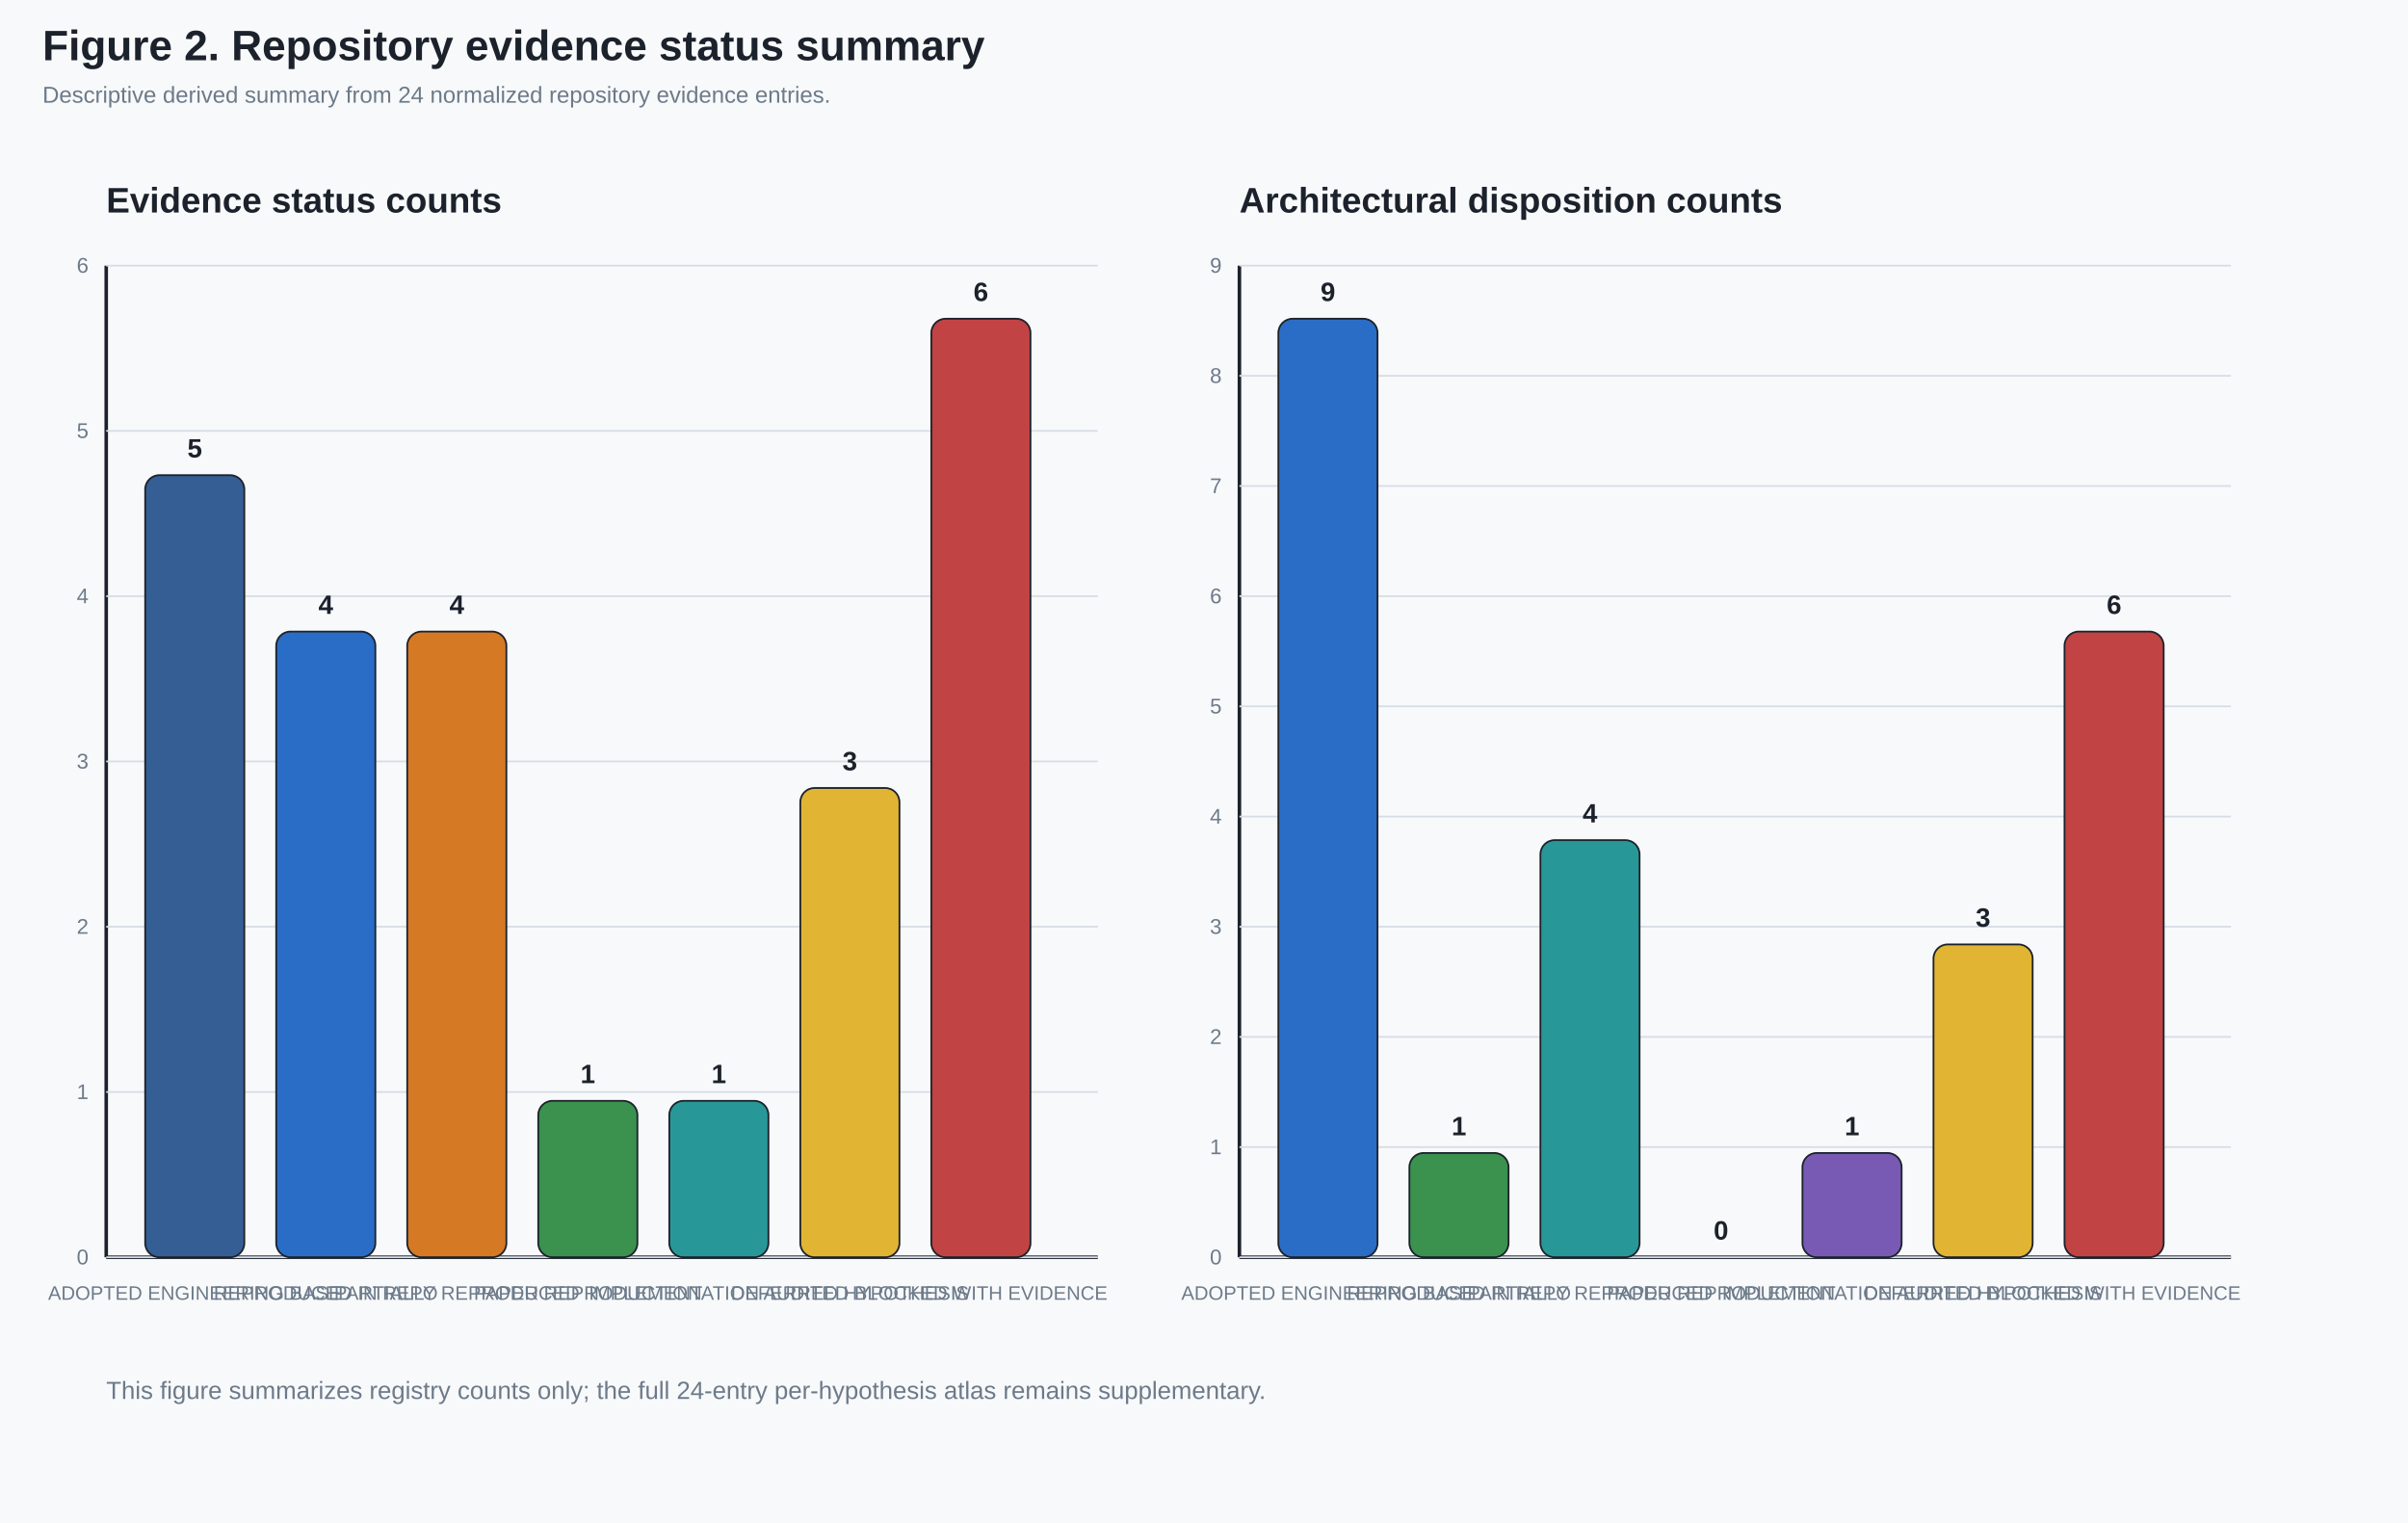
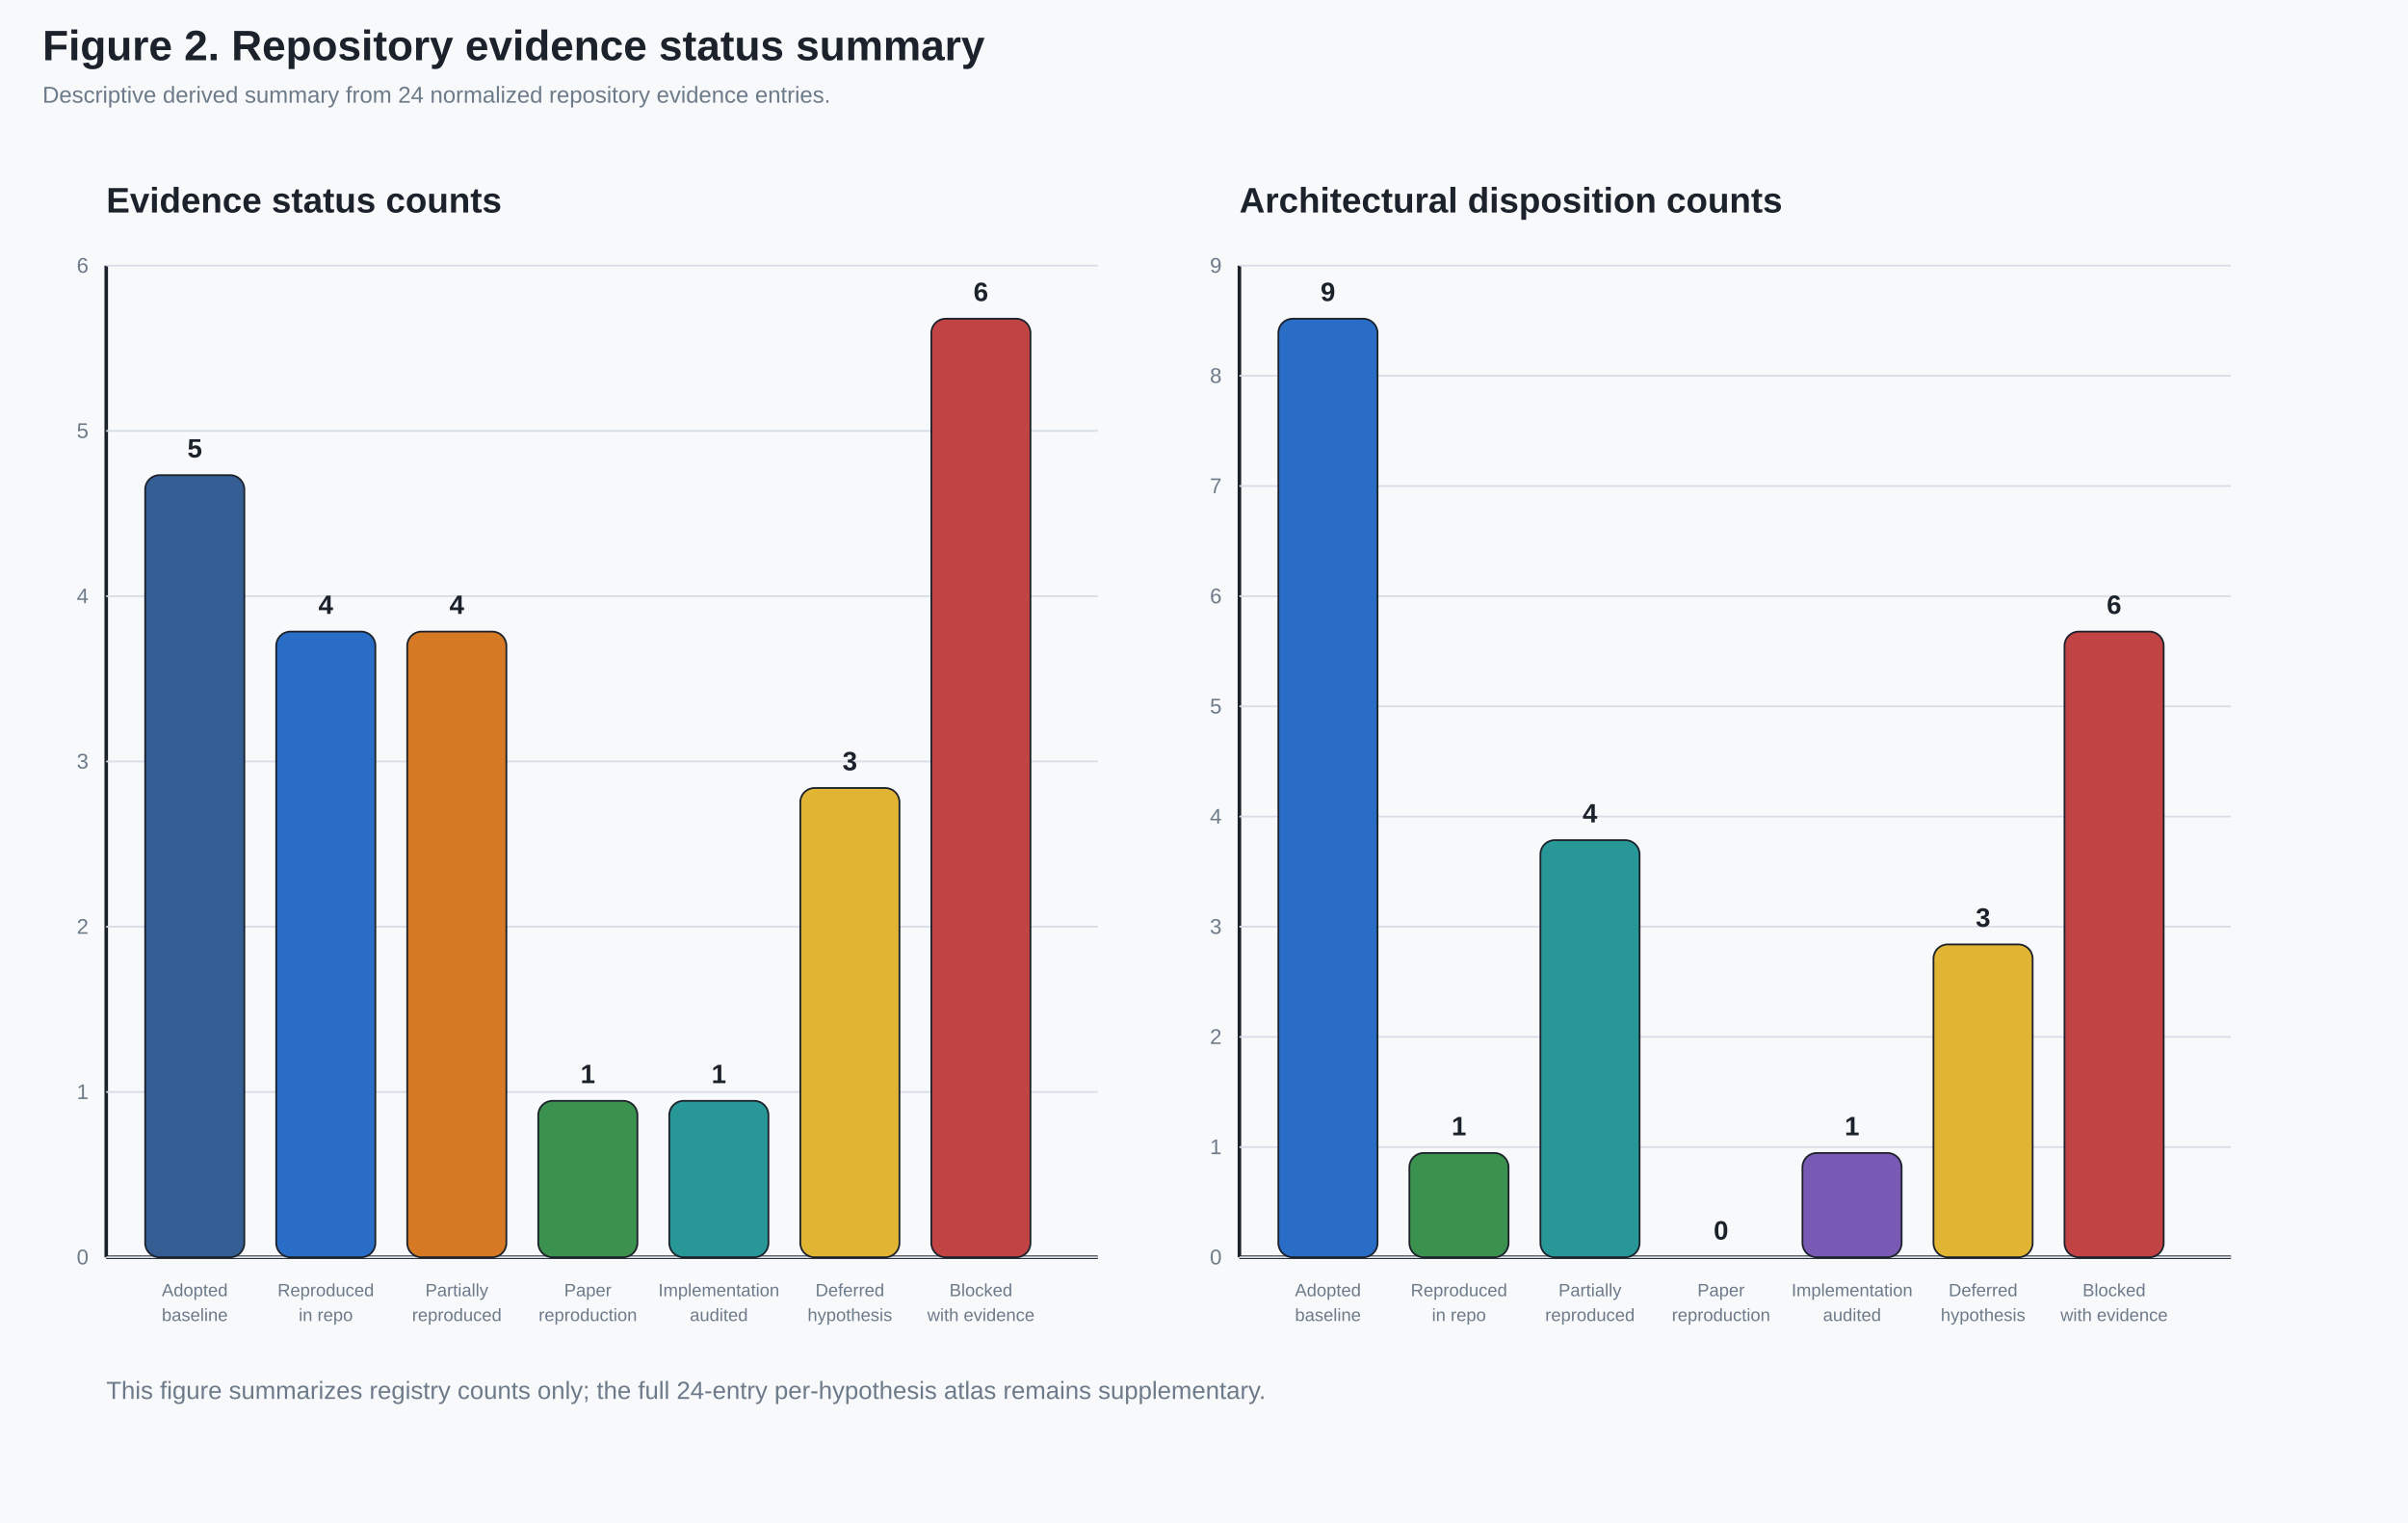
<svg xmlns="http://www.w3.org/2000/svg" width="1360" height="860" viewBox="0 0 1360 860">
  <rect x="0" y="0" width="1360" height="860" rx="0" fill="#f8f9fb" stroke="none" stroke-width="1" />
  <text x="24" y="34" fill="#1c222b" font-size="24" font-family="Segoe UI, Arial, sans-serif" font-weight="bold" text-anchor="start">Figure 2. Repository evidence status summary</text>
  <text x="24" y="58" fill="#6c7a89" font-size="13" font-family="Segoe UI, Arial, sans-serif" font-weight="normal" text-anchor="start">Descriptive derived summary from 24 normalized repository evidence entries.</text>
  <text x="60" y="120" fill="#1c222b" font-size="20" font-family="Segoe UI, Arial, sans-serif" font-weight="bold" text-anchor="start">Evidence status counts</text>
  <line x1="60" y1="710" x2="620" y2="710" stroke="#1c222b" stroke-width="2" />
  <line x1="60" y1="150" x2="60" y2="710" stroke="#1c222b" stroke-width="2" />
  <line x1="60" y1="710" x2="620" y2="710" stroke="#d7dde6" stroke-width="1" />
  <text x="50" y="714" fill="#6c7a89" font-size="12" font-family="Segoe UI, Arial, sans-serif" font-weight="normal" text-anchor="end">0</text>
  <line x1="60" y1="616.667" x2="620" y2="616.667" stroke="#d7dde6" stroke-width="1" />
  <text x="50" y="620.667" fill="#6c7a89" font-size="12" font-family="Segoe UI, Arial, sans-serif" font-weight="normal" text-anchor="end">1</text>
  <line x1="60" y1="523.333" x2="620" y2="523.333" stroke="#d7dde6" stroke-width="1" />
  <text x="50" y="527.333" fill="#6c7a89" font-size="12" font-family="Segoe UI, Arial, sans-serif" font-weight="normal" text-anchor="end">2</text>
  <line x1="60" y1="430" x2="620" y2="430" stroke="#d7dde6" stroke-width="1" />
  <text x="50" y="434" fill="#6c7a89" font-size="12" font-family="Segoe UI, Arial, sans-serif" font-weight="normal" text-anchor="end">3</text>
  <line x1="60" y1="336.667" x2="620" y2="336.667" stroke="#d7dde6" stroke-width="1" />
  <text x="50" y="340.667" fill="#6c7a89" font-size="12" font-family="Segoe UI, Arial, sans-serif" font-weight="normal" text-anchor="end">4</text>
  <line x1="60" y1="243.333" x2="620" y2="243.333" stroke="#d7dde6" stroke-width="1" />
  <text x="50" y="247.333" fill="#6c7a89" font-size="12" font-family="Segoe UI, Arial, sans-serif" font-weight="normal" text-anchor="end">5</text>
  <line x1="60" y1="150" x2="620" y2="150" stroke="#d7dde6" stroke-width="1" />
  <text x="50" y="154" fill="#6c7a89" font-size="12" font-family="Segoe UI, Arial, sans-serif" font-weight="normal" text-anchor="end">6</text>
  <rect x="82" y="268.333" width="56" height="441.667" rx="8" fill="#355E95" stroke="#1c222b" stroke-width="1" />
  <text x="110" y="258.333" fill="#1c222b" font-size="15" font-family="Segoe UI, Arial, sans-serif" font-weight="bold" text-anchor="middle">5</text>
-   <text x="110" y="734" fill="#6c7a89" font-size="11" font-family="Segoe UI, Arial, sans-serif" font-weight="normal" text-anchor="middle">ADOPTED ENGINEERING BASE</text>
+   <text x="110" y="732" fill="#6c7a89" font-size="10" font-family="Segoe UI, Arial, sans-serif" font-weight="normal" text-anchor="middle">Adopted</text>
+   <text x="110" y="746" fill="#6c7a89" font-size="10" font-family="Segoe UI, Arial, sans-serif" font-weight="normal" text-anchor="middle">baseline</text>
  <rect x="156" y="356.667" width="56" height="353.333" rx="8" fill="#2A6DC6" stroke="#1c222b" stroke-width="1" />
  <text x="184" y="346.667" fill="#1c222b" font-size="15" font-family="Segoe UI, Arial, sans-serif" font-weight="bold" text-anchor="middle">4</text>
-   <text x="184" y="734" fill="#6c7a89" font-size="11" font-family="Segoe UI, Arial, sans-serif" font-weight="normal" text-anchor="middle">REPRODUCED IN REPO</text>
+   <text x="184" y="732" fill="#6c7a89" font-size="10" font-family="Segoe UI, Arial, sans-serif" font-weight="normal" text-anchor="middle">Reproduced</text>
+   <text x="184" y="746" fill="#6c7a89" font-size="10" font-family="Segoe UI, Arial, sans-serif" font-weight="normal" text-anchor="middle">in repo</text>
  <rect x="230" y="356.667" width="56" height="353.333" rx="8" fill="#D67924" stroke="#1c222b" stroke-width="1" />
  <text x="258" y="346.667" fill="#1c222b" font-size="15" font-family="Segoe UI, Arial, sans-serif" font-weight="bold" text-anchor="middle">4</text>
-   <text x="258" y="734" fill="#6c7a89" font-size="11" font-family="Segoe UI, Arial, sans-serif" font-weight="normal" text-anchor="middle">PARTIALLY REPRODUCED</text>
+   <text x="258" y="732" fill="#6c7a89" font-size="10" font-family="Segoe UI, Arial, sans-serif" font-weight="normal" text-anchor="middle">Partially</text>
+   <text x="258" y="746" fill="#6c7a89" font-size="10" font-family="Segoe UI, Arial, sans-serif" font-weight="normal" text-anchor="middle">reproduced</text>
  <rect x="304" y="621.667" width="56" height="88.333" rx="8" fill="#3B914E" stroke="#1c222b" stroke-width="1" />
  <text x="332" y="611.667" fill="#1c222b" font-size="15" font-family="Segoe UI, Arial, sans-serif" font-weight="bold" text-anchor="middle">1</text>
-   <text x="332" y="734" fill="#6c7a89" font-size="11" font-family="Segoe UI, Arial, sans-serif" font-weight="normal" text-anchor="middle">PAPER REPRODUCTION</text>
+   <text x="332" y="732" fill="#6c7a89" font-size="10" font-family="Segoe UI, Arial, sans-serif" font-weight="normal" text-anchor="middle">Paper</text>
+   <text x="332" y="746" fill="#6c7a89" font-size="10" font-family="Segoe UI, Arial, sans-serif" font-weight="normal" text-anchor="middle">reproduction</text>
  <rect x="378" y="621.667" width="56" height="88.333" rx="8" fill="#289797" stroke="#1c222b" stroke-width="1" />
  <text x="406" y="611.667" fill="#1c222b" font-size="15" font-family="Segoe UI, Arial, sans-serif" font-weight="bold" text-anchor="middle">1</text>
-   <text x="406" y="734" fill="#6c7a89" font-size="11" font-family="Segoe UI, Arial, sans-serif" font-weight="normal" text-anchor="middle">IMPLEMENTATION AUDITED</text>
+   <text x="406" y="732" fill="#6c7a89" font-size="10" font-family="Segoe UI, Arial, sans-serif" font-weight="normal" text-anchor="middle">Implementation</text>
+   <text x="406" y="746" fill="#6c7a89" font-size="10" font-family="Segoe UI, Arial, sans-serif" font-weight="normal" text-anchor="middle">audited</text>
  <rect x="452" y="445" width="56" height="265" rx="8" fill="#E1B434" stroke="#1c222b" stroke-width="1" />
  <text x="480" y="435" fill="#1c222b" font-size="15" font-family="Segoe UI, Arial, sans-serif" font-weight="bold" text-anchor="middle">3</text>
-   <text x="480" y="734" fill="#6c7a89" font-size="11" font-family="Segoe UI, Arial, sans-serif" font-weight="normal" text-anchor="middle">DEFERRED HYPOTHESIS</text>
+   <text x="480" y="732" fill="#6c7a89" font-size="10" font-family="Segoe UI, Arial, sans-serif" font-weight="normal" text-anchor="middle">Deferred</text>
+   <text x="480" y="746" fill="#6c7a89" font-size="10" font-family="Segoe UI, Arial, sans-serif" font-weight="normal" text-anchor="middle">hypothesis</text>
  <rect x="526" y="180" width="56" height="530" rx="8" fill="#C24343" stroke="#1c222b" stroke-width="1" />
  <text x="554" y="170" fill="#1c222b" font-size="15" font-family="Segoe UI, Arial, sans-serif" font-weight="bold" text-anchor="middle">6</text>
-   <text x="554" y="734" fill="#6c7a89" font-size="11" font-family="Segoe UI, Arial, sans-serif" font-weight="normal" text-anchor="middle">BLOCKED WITH EVIDENCE</text>
+   <text x="554" y="732" fill="#6c7a89" font-size="10" font-family="Segoe UI, Arial, sans-serif" font-weight="normal" text-anchor="middle">Blocked</text>
+   <text x="554" y="746" fill="#6c7a89" font-size="10" font-family="Segoe UI, Arial, sans-serif" font-weight="normal" text-anchor="middle">with evidence</text>
  <text x="700" y="120" fill="#1c222b" font-size="20" font-family="Segoe UI, Arial, sans-serif" font-weight="bold" text-anchor="start">Architectural disposition counts</text>
  <line x1="700" y1="710" x2="1260" y2="710" stroke="#1c222b" stroke-width="2" />
  <line x1="700" y1="150" x2="700" y2="710" stroke="#1c222b" stroke-width="2" />
  <line x1="700" y1="710" x2="1260" y2="710" stroke="#d7dde6" stroke-width="1" />
  <text x="690" y="714" fill="#6c7a89" font-size="12" font-family="Segoe UI, Arial, sans-serif" font-weight="normal" text-anchor="end">0</text>
  <line x1="700" y1="647.778" x2="1260" y2="647.778" stroke="#d7dde6" stroke-width="1" />
  <text x="690" y="651.778" fill="#6c7a89" font-size="12" font-family="Segoe UI, Arial, sans-serif" font-weight="normal" text-anchor="end">1</text>
  <line x1="700" y1="585.556" x2="1260" y2="585.556" stroke="#d7dde6" stroke-width="1" />
  <text x="690" y="589.556" fill="#6c7a89" font-size="12" font-family="Segoe UI, Arial, sans-serif" font-weight="normal" text-anchor="end">2</text>
  <line x1="700" y1="523.333" x2="1260" y2="523.333" stroke="#d7dde6" stroke-width="1" />
  <text x="690" y="527.333" fill="#6c7a89" font-size="12" font-family="Segoe UI, Arial, sans-serif" font-weight="normal" text-anchor="end">3</text>
  <line x1="700" y1="461.111" x2="1260" y2="461.111" stroke="#d7dde6" stroke-width="1" />
  <text x="690" y="465.111" fill="#6c7a89" font-size="12" font-family="Segoe UI, Arial, sans-serif" font-weight="normal" text-anchor="end">4</text>
  <line x1="700" y1="398.889" x2="1260" y2="398.889" stroke="#d7dde6" stroke-width="1" />
  <text x="690" y="402.889" fill="#6c7a89" font-size="12" font-family="Segoe UI, Arial, sans-serif" font-weight="normal" text-anchor="end">5</text>
  <line x1="700" y1="336.667" x2="1260" y2="336.667" stroke="#d7dde6" stroke-width="1" />
  <text x="690" y="340.667" fill="#6c7a89" font-size="12" font-family="Segoe UI, Arial, sans-serif" font-weight="normal" text-anchor="end">6</text>
  <line x1="700" y1="274.444" x2="1260" y2="274.444" stroke="#d7dde6" stroke-width="1" />
  <text x="690" y="278.444" fill="#6c7a89" font-size="12" font-family="Segoe UI, Arial, sans-serif" font-weight="normal" text-anchor="end">7</text>
  <line x1="700" y1="212.222" x2="1260" y2="212.222" stroke="#d7dde6" stroke-width="1" />
  <text x="690" y="216.222" fill="#6c7a89" font-size="12" font-family="Segoe UI, Arial, sans-serif" font-weight="normal" text-anchor="end">8</text>
  <line x1="700" y1="150" x2="1260" y2="150" stroke="#d7dde6" stroke-width="1" />
  <text x="690" y="154" fill="#6c7a89" font-size="12" font-family="Segoe UI, Arial, sans-serif" font-weight="normal" text-anchor="end">9</text>
  <rect x="722" y="180" width="56" height="530" rx="8" fill="#2a6dc6" stroke="#1c222b" stroke-width="1" />
  <text x="750" y="170" fill="#1c222b" font-size="15" font-family="Segoe UI, Arial, sans-serif" font-weight="bold" text-anchor="middle">9</text>
-   <text x="750" y="734" fill="#6c7a89" font-size="11" font-family="Segoe UI, Arial, sans-serif" font-weight="normal" text-anchor="middle">ADOPTED ENGINEERING BASE</text>
+   <text x="750" y="732" fill="#6c7a89" font-size="10" font-family="Segoe UI, Arial, sans-serif" font-weight="normal" text-anchor="middle">Adopted</text>
+   <text x="750" y="746" fill="#6c7a89" font-size="10" font-family="Segoe UI, Arial, sans-serif" font-weight="normal" text-anchor="middle">baseline</text>
  <rect x="796" y="651.111" width="56" height="58.889" rx="8" fill="#3b914e" stroke="#1c222b" stroke-width="1" />
  <text x="824" y="641.111" fill="#1c222b" font-size="15" font-family="Segoe UI, Arial, sans-serif" font-weight="bold" text-anchor="middle">1</text>
-   <text x="824" y="734" fill="#6c7a89" font-size="11" font-family="Segoe UI, Arial, sans-serif" font-weight="normal" text-anchor="middle">REPRODUCED IN REPO</text>
+   <text x="824" y="732" fill="#6c7a89" font-size="10" font-family="Segoe UI, Arial, sans-serif" font-weight="normal" text-anchor="middle">Reproduced</text>
+   <text x="824" y="746" fill="#6c7a89" font-size="10" font-family="Segoe UI, Arial, sans-serif" font-weight="normal" text-anchor="middle">in repo</text>
  <rect x="870" y="474.444" width="56" height="235.556" rx="8" fill="#289797" stroke="#1c222b" stroke-width="1" />
  <text x="898" y="464.444" fill="#1c222b" font-size="15" font-family="Segoe UI, Arial, sans-serif" font-weight="bold" text-anchor="middle">4</text>
-   <text x="898" y="734" fill="#6c7a89" font-size="11" font-family="Segoe UI, Arial, sans-serif" font-weight="normal" text-anchor="middle">PARTIALLY REPRODUCED</text>
+   <text x="898" y="732" fill="#6c7a89" font-size="10" font-family="Segoe UI, Arial, sans-serif" font-weight="normal" text-anchor="middle">Partially</text>
+   <text x="898" y="746" fill="#6c7a89" font-size="10" font-family="Segoe UI, Arial, sans-serif" font-weight="normal" text-anchor="middle">reproduced</text>
  <rect x="944" y="710" width="56" height="0" rx="8" fill="#d67924" stroke="#1c222b" stroke-width="1" />
  <text x="972" y="700" fill="#1c222b" font-size="15" font-family="Segoe UI, Arial, sans-serif" font-weight="bold" text-anchor="middle">0</text>
-   <text x="972" y="734" fill="#6c7a89" font-size="11" font-family="Segoe UI, Arial, sans-serif" font-weight="normal" text-anchor="middle">PAPER REPRODUCTION</text>
+   <text x="972" y="732" fill="#6c7a89" font-size="10" font-family="Segoe UI, Arial, sans-serif" font-weight="normal" text-anchor="middle">Paper</text>
+   <text x="972" y="746" fill="#6c7a89" font-size="10" font-family="Segoe UI, Arial, sans-serif" font-weight="normal" text-anchor="middle">reproduction</text>
  <rect x="1018" y="651.111" width="56" height="58.889" rx="8" fill="#785ab4" stroke="#1c222b" stroke-width="1" />
  <text x="1046" y="641.111" fill="#1c222b" font-size="15" font-family="Segoe UI, Arial, sans-serif" font-weight="bold" text-anchor="middle">1</text>
-   <text x="1046" y="734" fill="#6c7a89" font-size="11" font-family="Segoe UI, Arial, sans-serif" font-weight="normal" text-anchor="middle">IMPLEMENTATION AUDITED</text>
+   <text x="1046" y="732" fill="#6c7a89" font-size="10" font-family="Segoe UI, Arial, sans-serif" font-weight="normal" text-anchor="middle">Implementation</text>
+   <text x="1046" y="746" fill="#6c7a89" font-size="10" font-family="Segoe UI, Arial, sans-serif" font-weight="normal" text-anchor="middle">audited</text>
  <rect x="1092" y="533.333" width="56" height="176.667" rx="8" fill="#e1b434" stroke="#1c222b" stroke-width="1" />
  <text x="1120" y="523.333" fill="#1c222b" font-size="15" font-family="Segoe UI, Arial, sans-serif" font-weight="bold" text-anchor="middle">3</text>
-   <text x="1120" y="734" fill="#6c7a89" font-size="11" font-family="Segoe UI, Arial, sans-serif" font-weight="normal" text-anchor="middle">DEFERRED HYPOTHESIS</text>
+   <text x="1120" y="732" fill="#6c7a89" font-size="10" font-family="Segoe UI, Arial, sans-serif" font-weight="normal" text-anchor="middle">Deferred</text>
+   <text x="1120" y="746" fill="#6c7a89" font-size="10" font-family="Segoe UI, Arial, sans-serif" font-weight="normal" text-anchor="middle">hypothesis</text>
  <rect x="1166" y="356.667" width="56" height="353.333" rx="8" fill="#c24343" stroke="#1c222b" stroke-width="1" />
  <text x="1194" y="346.667" fill="#1c222b" font-size="15" font-family="Segoe UI, Arial, sans-serif" font-weight="bold" text-anchor="middle">6</text>
-   <text x="1194" y="734" fill="#6c7a89" font-size="11" font-family="Segoe UI, Arial, sans-serif" font-weight="normal" text-anchor="middle">BLOCKED WITH EVIDENCE</text>
+   <text x="1194" y="732" fill="#6c7a89" font-size="10" font-family="Segoe UI, Arial, sans-serif" font-weight="normal" text-anchor="middle">Blocked</text>
+   <text x="1194" y="746" fill="#6c7a89" font-size="10" font-family="Segoe UI, Arial, sans-serif" font-weight="normal" text-anchor="middle">with evidence</text>
  <text x="60" y="790" fill="#6c7a89" font-size="14" font-family="Segoe UI, Arial, sans-serif" font-weight="normal" text-anchor="start">This figure summarizes registry counts only; the full 24-entry per-hypothesis atlas remains supplementary.</text>
</svg>
